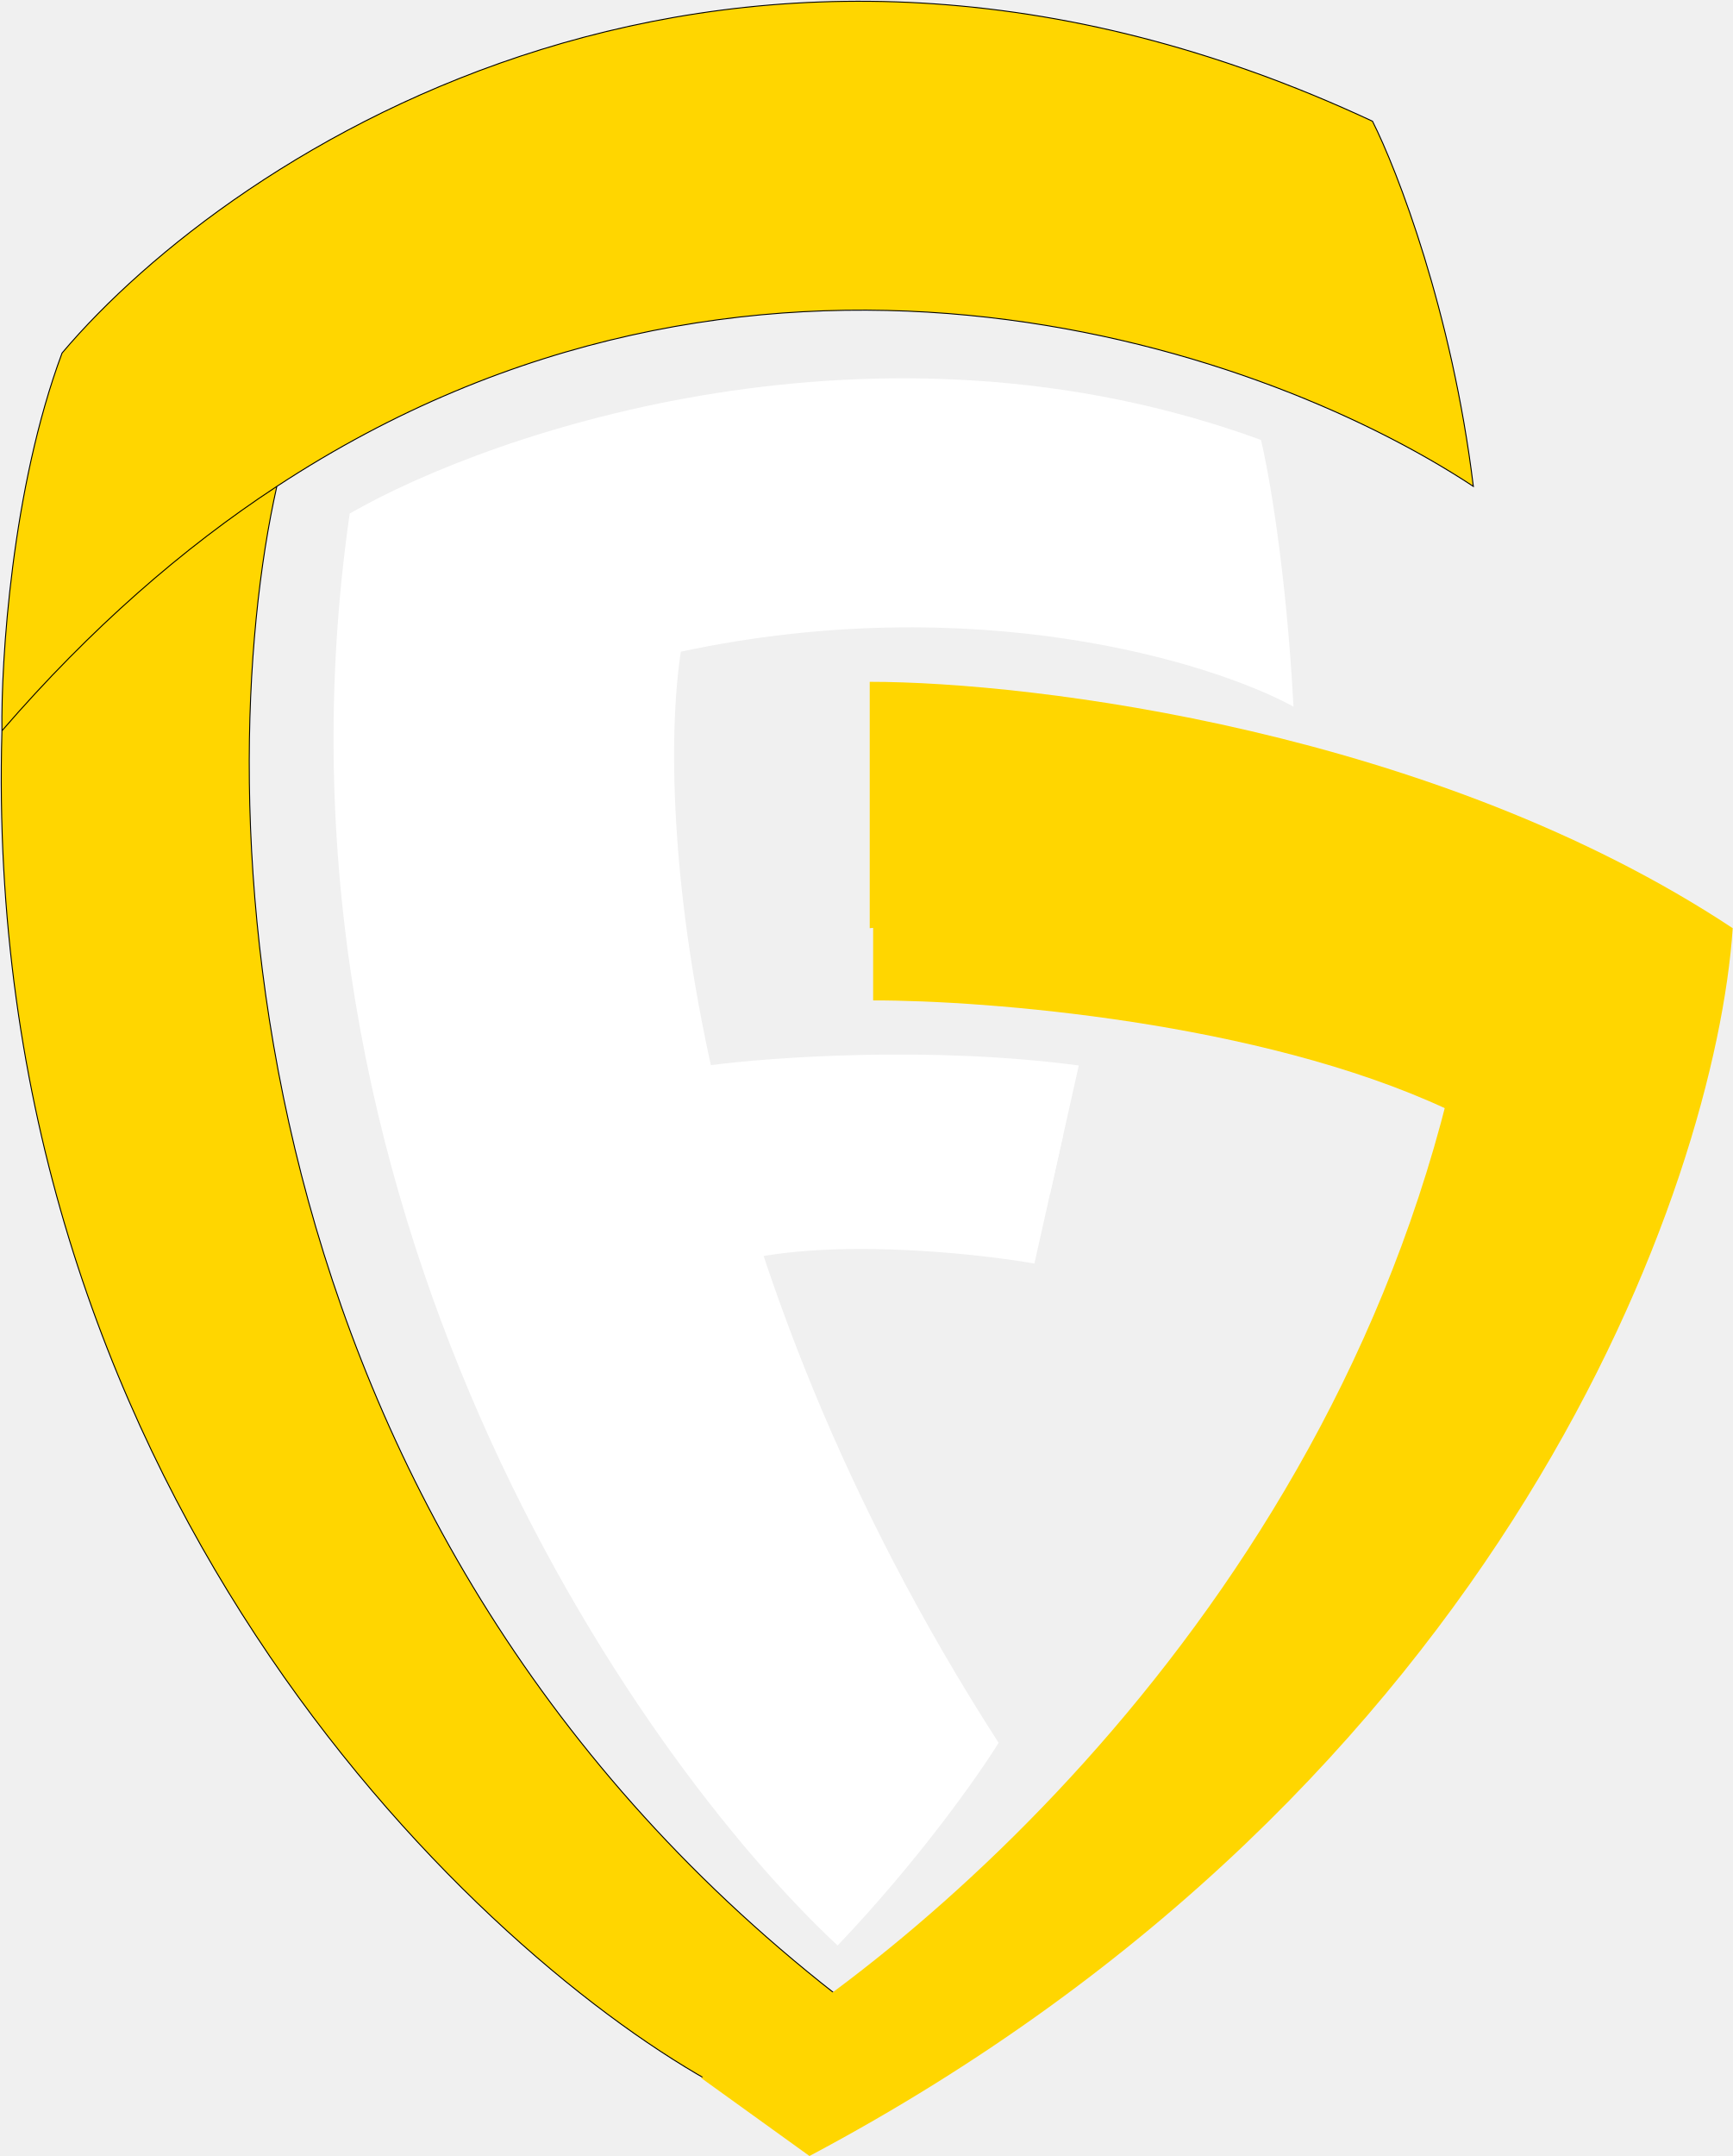
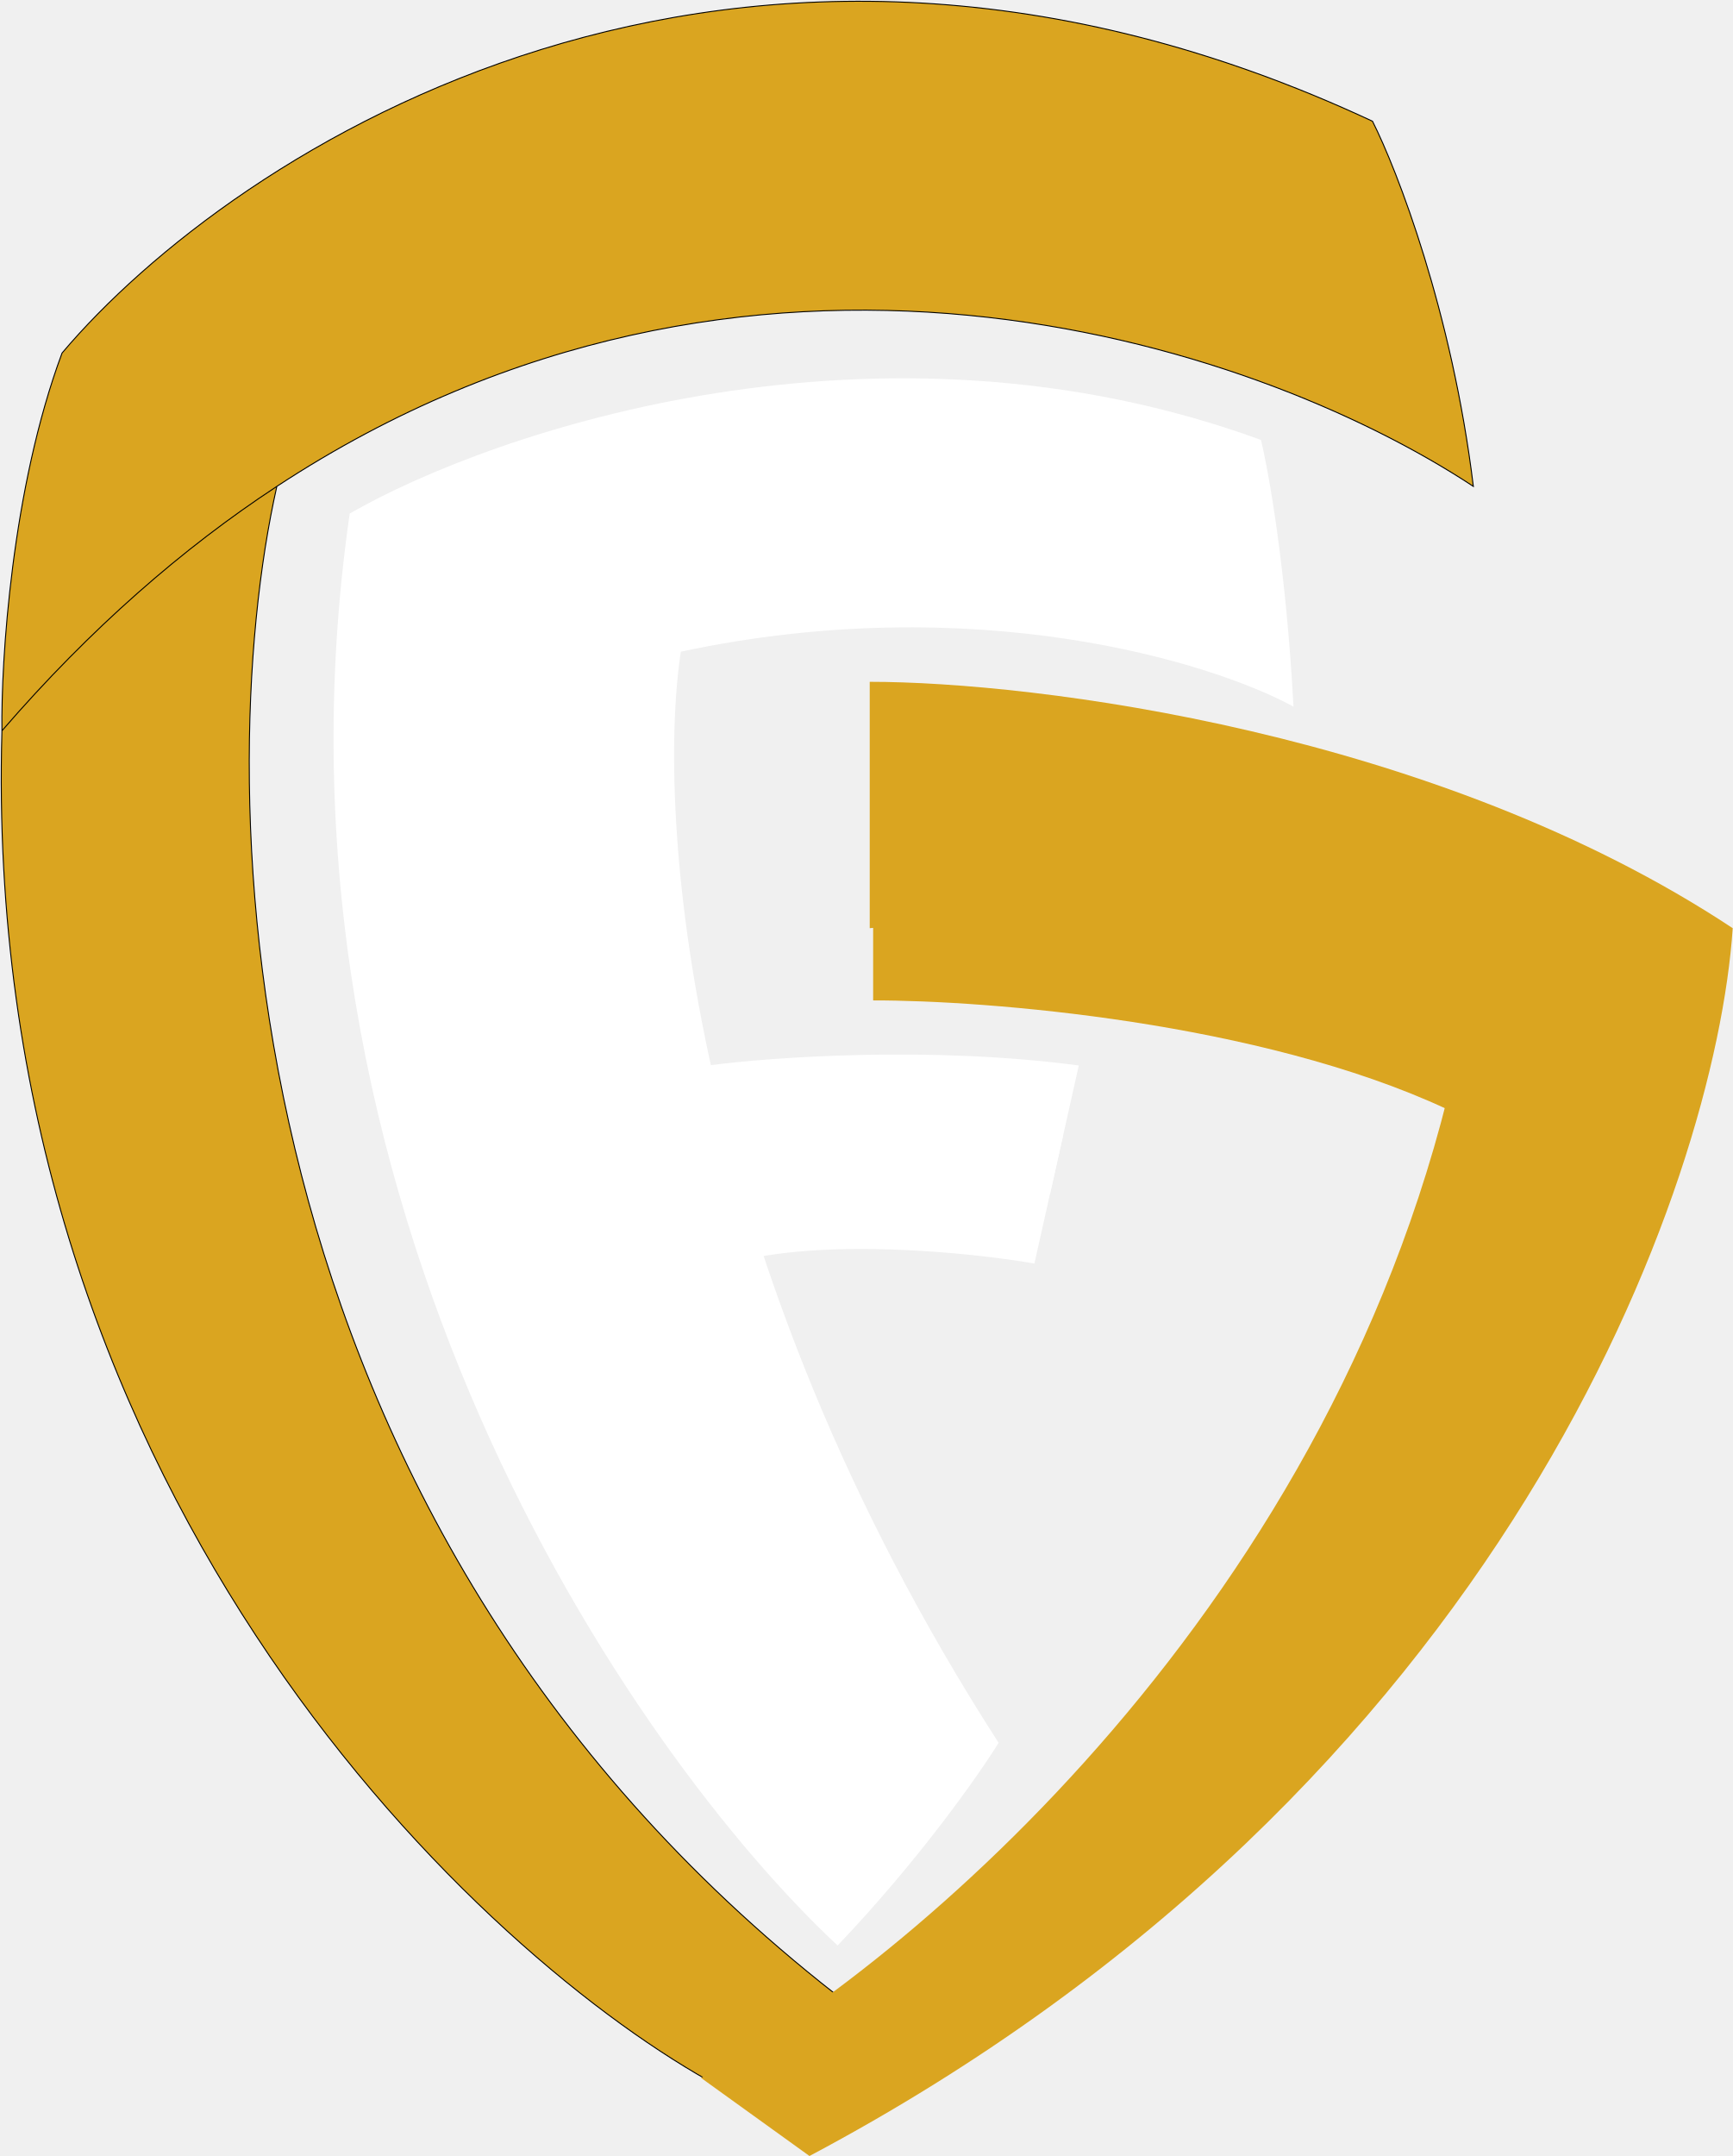
<svg xmlns="http://www.w3.org/2000/svg" width="1787" height="2223" viewBox="0 0 1787 2223" fill="none">
-   <path d="M64 364C239.666 156 755.9 -183 1415.5 125C1441 175.5 1497.5 321.5 1519.5 501.5C1289.3 349.842 771.178 182.648 285.515 501.5C215.01 814.333 231.5 1563.2 861.5 2056C852.833 2065.83 814.6 2097.5 731 2145.5C478.833 2003.5 -20 1526.3 2 753.5C1 681.833 12 503.6 64 364Z" fill="#FFD600" />
+   <path d="M64 364C239.666 156 755.9 -183 1415.5 125C1441 175.5 1497.5 321.5 1519.5 501.5C1289.3 349.842 771.178 182.648 285.515 501.5C215.01 814.333 231.5 1563.2 861.5 2056C852.833 2065.83 814.6 2097.5 731 2145.5C478.833 2003.5 -20 1526.3 2 753.5C1 681.833 12 503.6 64 364Z" fill="goldenrod" />
  <path d="M2 753.5C1 681.833 12 503.6 64 364C239.666 156 755.9 -183 1415.5 125C1441 175.5 1497.5 321.5 1519.5 501.5C1289.3 349.842 771.178 182.648 285.515 501.5M2 753.5C93.537 647.624 188.884 564.941 285.515 501.5M2 753.5C-20 1526.3 478.833 2003.5 731 2145.5C814.6 2097.5 852.833 2065.83 861.5 2056C231.5 1563.2 215.01 814.333 285.515 501.5" stroke="black" />
-   <path d="M896.968 703V957.022C1136.38 935.543 1402.3 1028.27 1505.34 1077.32C1383.97 1655.17 933.211 2028.18 723 2142.46L834.836 2223C1553.9 1841.35 1769.22 1219.99 1787 957.022C1479.66 753.804 1065.59 703 896.968 703Z" fill="#FFD600" />
-   <path d="M900.5 1031.5V953.5C997.3 891.1 1358.17 979.5 1526.5 1031.5L1492 1143.5C1298.8 1053.5 1017.17 1031.33 900.5 1031.5Z" fill="#FFD600" />
+   <path d="M896.968 703V957.022C1136.38 935.543 1402.3 1028.27 1505.34 1077.32C1383.97 1655.17 933.211 2028.18 723 2142.46L834.836 2223C1553.9 1841.35 1769.22 1219.99 1787 957.022C1479.66 753.804 1065.59 703 896.968 703Z" fill="goldenrod" />
+   <path d="M900.5 1031.5V953.5C997.3 891.1 1358.17 979.5 1526.5 1031.5L1492 1143.5C1298.8 1053.5 1017.17 1031.33 900.5 1031.5Z" fill="goldenrod" />
  <path d="M1300.46 453.615C905.404 309.325 509.327 444.084 360.669 529.499C258.167 1239.95 653.402 1809.82 863.832 2005.94C947.417 1918.4 1009.37 1830.16 1029.9 1796.99C706.999 1295.49 676.864 837.985 702.16 671.92C1005.71 607.253 1249.86 682.734 1334 728.558C1326.52 587.787 1308.52 486.608 1300.46 453.615Z" fill="white" />
  <path d="M1112.58 1098.61C959.453 1078.14 793.895 1090.08 730.257 1098.61C730.257 1149.39 755.844 1207.68 768.637 1230.48C863.897 1203.31 1017.94 1219.16 1083.06 1230.48L1112.58 1098.61Z" fill="white" />
  <path d="M1096.34 1170.92C943.215 1150.45 777.658 1162.39 714.02 1170.92C714.02 1221.7 739.606 1279.99 752.399 1302.79C847.66 1275.63 1001.7 1291.47 1066.82 1302.79L1096.34 1170.92Z" fill="white" />
</svg>
